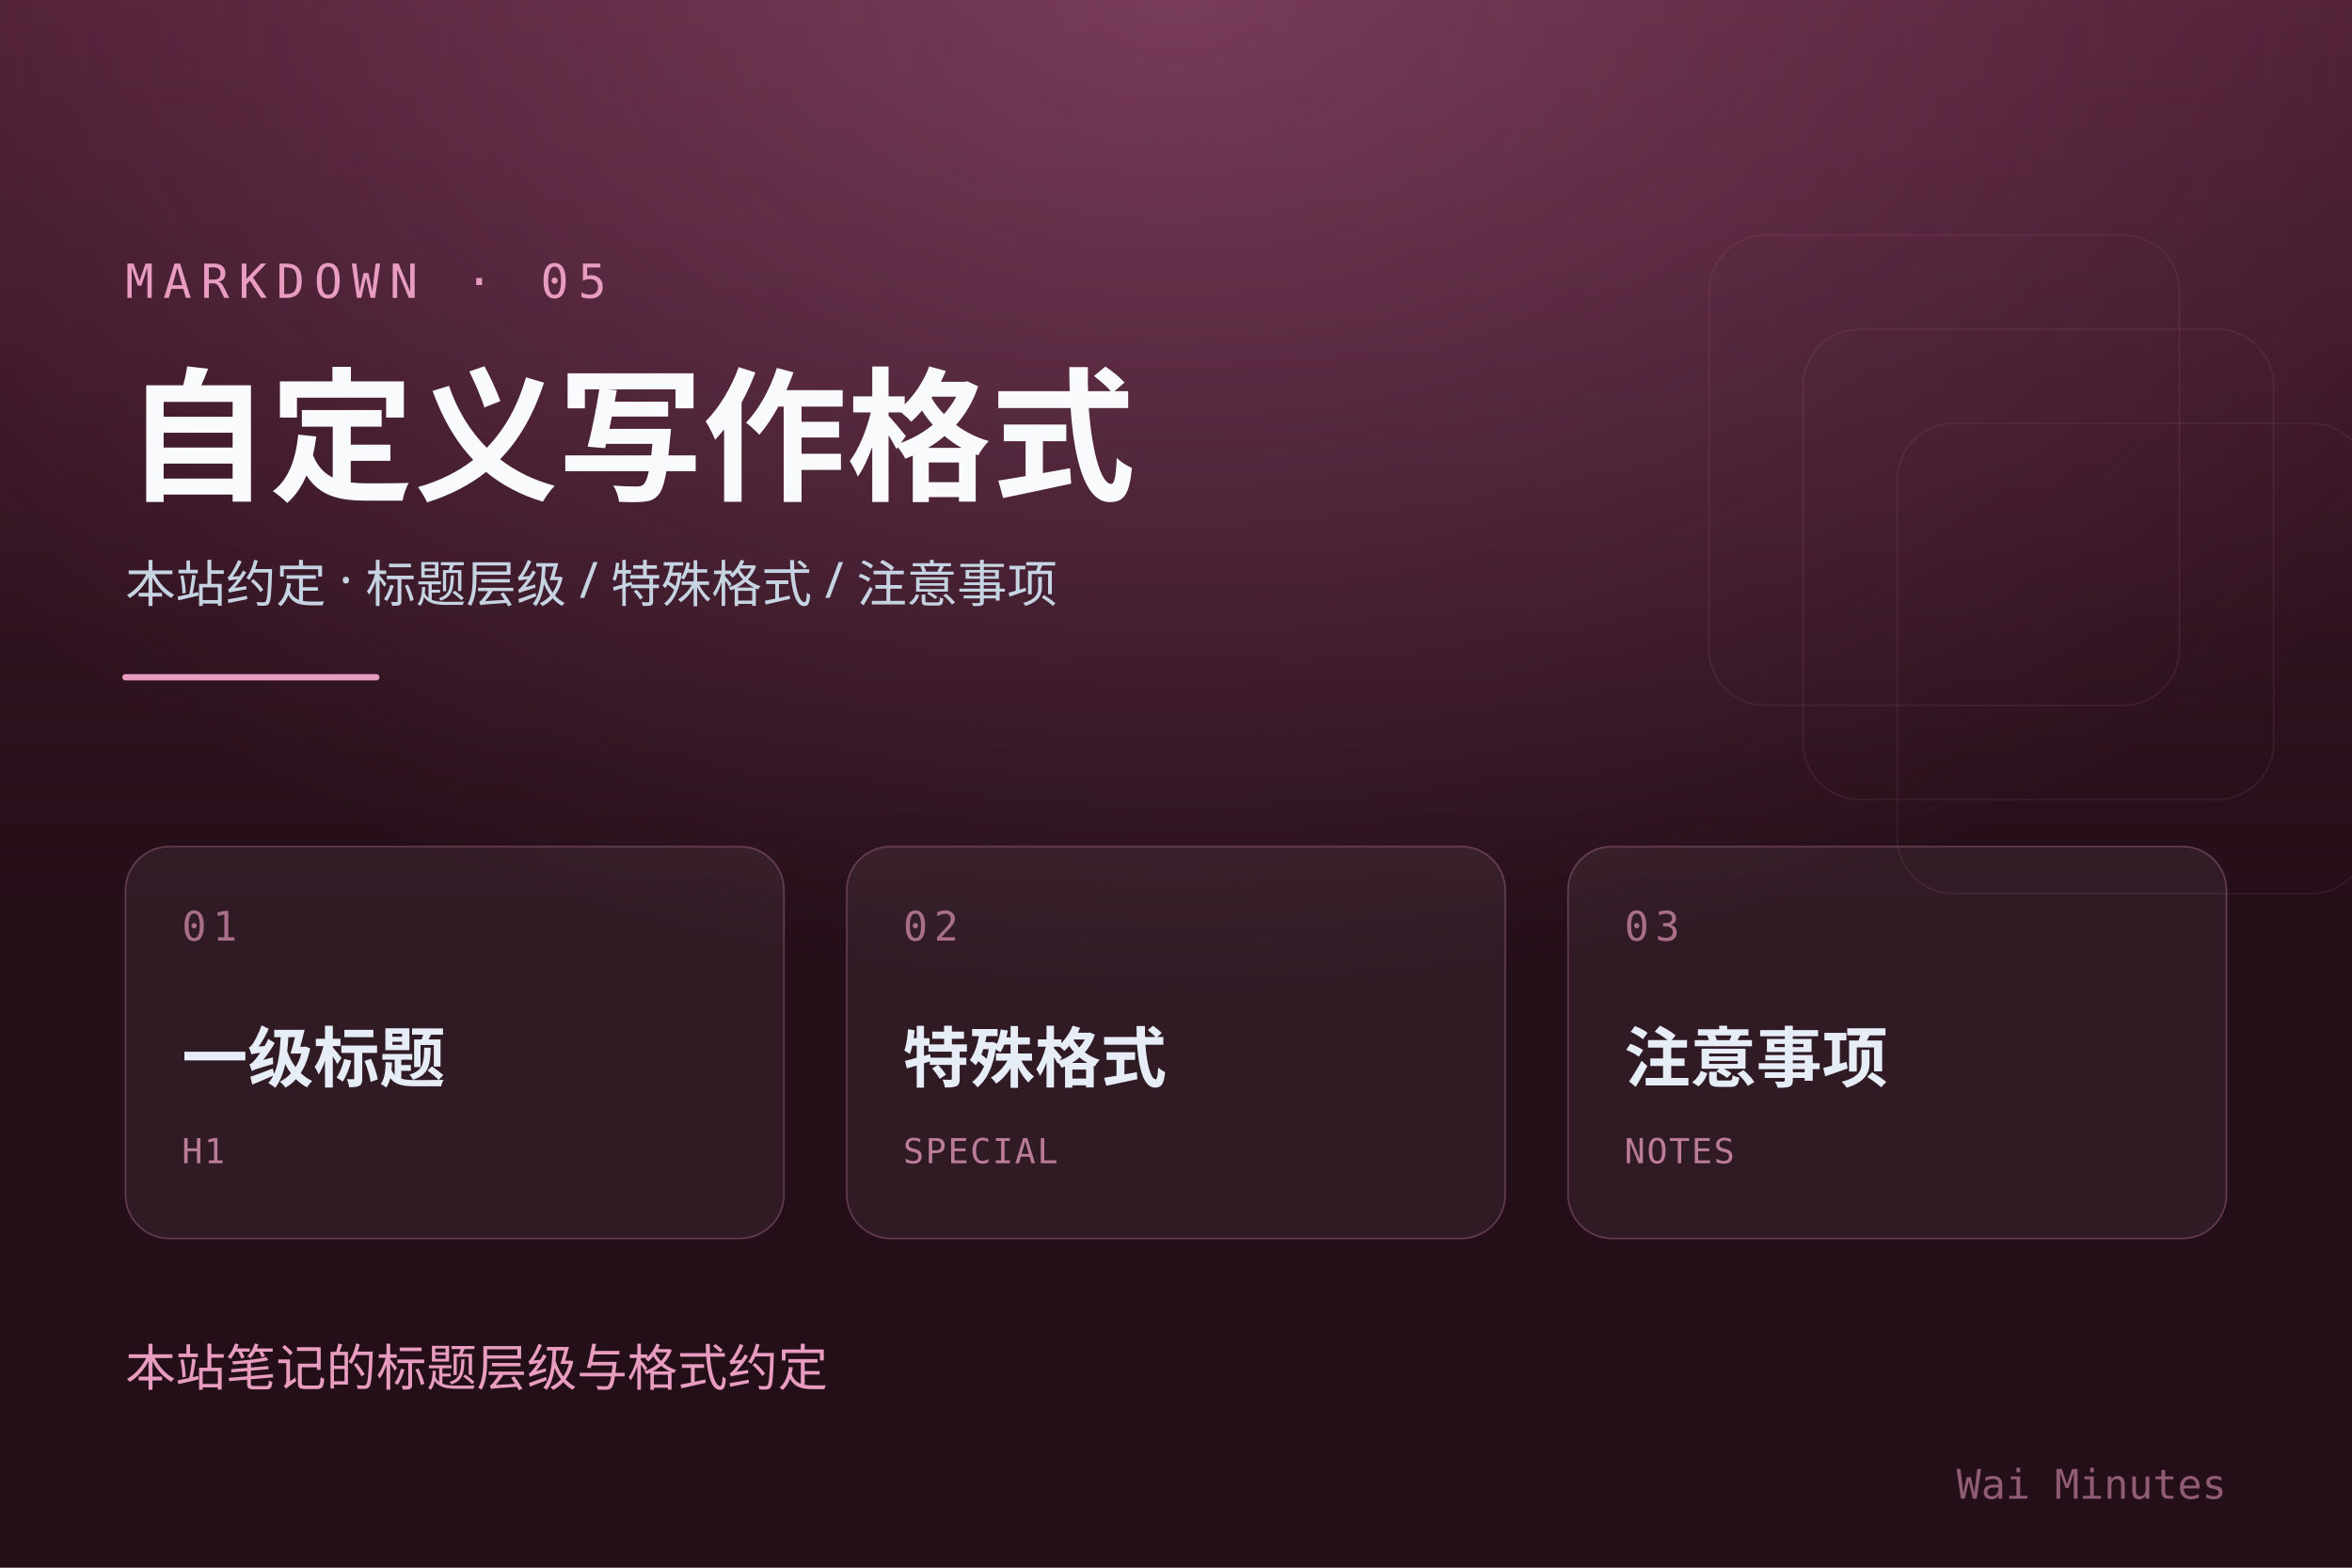
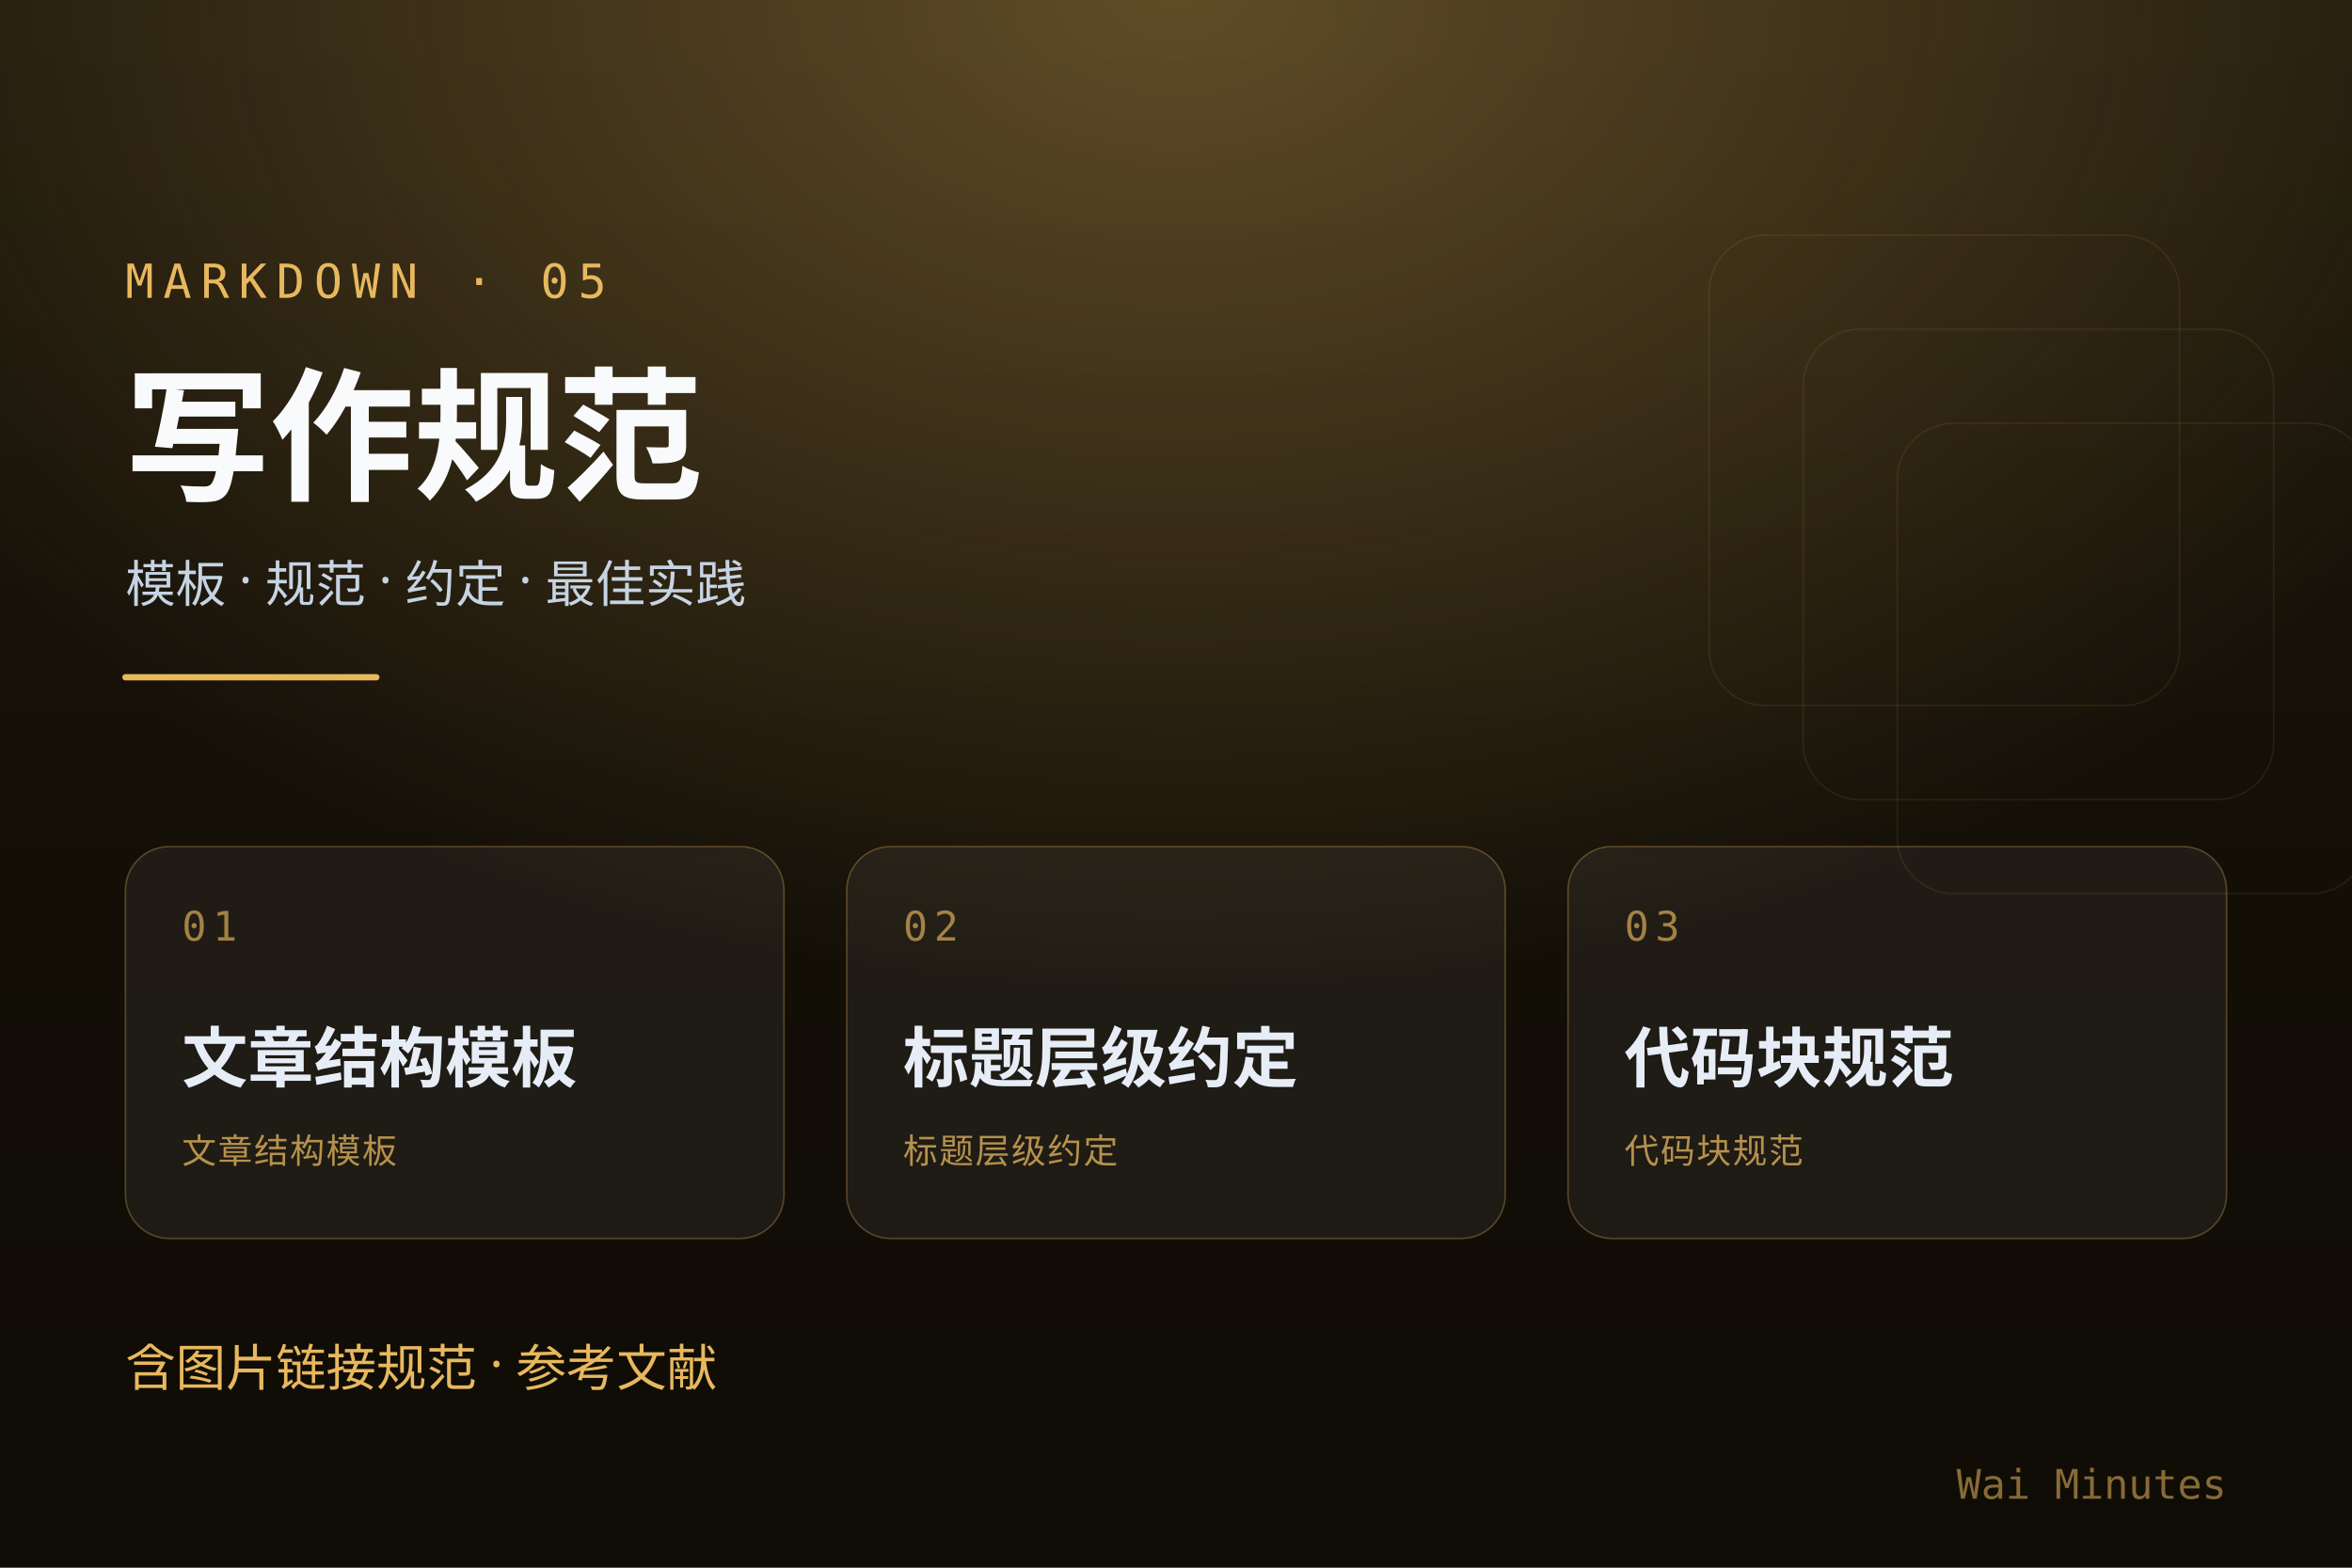
<svg xmlns="http://www.w3.org/2000/svg" width="1500" height="1000" viewBox="0 0 1500 1000" role="img" aria-labelledby="t d">
  <defs>
    <linearGradient id="bg" x1="0" y1="0" x2="0" y2="1">
-       <stop offset="0" stop-color="#4a1c30" />
-       <stop offset="0.58" stop-color="#240e18" />
-       <stop offset="1" stop-color="#240e18" />
+       <stop offset="0" stop-color="#1a150a" />
+       <stop offset="0.58" stop-color="#130f07" />
+       <stop offset="1" stop-color="#0f0c06" />
    </linearGradient>
    <radialGradient id="glow" cx="0.5" cy="0" r="0.9">
-       <stop offset="0" stop-color="#d078a8" stop-opacity="0.34" />
-       <stop offset="0.7" stop-color="#d078a8" stop-opacity="0" />
+       <stop offset="0" stop-color="#e8b85e" stop-opacity="0.34" />
+       <stop offset="0.7" stop-color="#e8b85e" stop-opacity="0" />
    </radialGradient>
    <style>.sans { font-family: 'Microsoft YaHei','PingFang SC','Hiragino Sans GB','Noto Sans SC','Source Han Sans SC',sans-serif; } .mono { font-family: 'Cascadia Mono','Consolas','SFMono-Regular',monospace; }</style>
  </defs>
  <rect width="1500" height="1000" fill="url(#bg)" />
  <rect width="1500" height="1000" fill="url(#glow)" />
-   <g opacity="0.5" stroke="#e89cc0" stroke-opacity="0.18" fill="none">
+   <g opacity="0.5" stroke="#e8b85e" stroke-opacity="0.18" fill="none">
    <rect x="1090" y="150" width="300" height="300" rx="36" />
    <rect x="1150" y="210" width="300" height="300" rx="36" />
    <rect x="1210" y="270" width="300" height="300" rx="36" />
  </g>
-   <text class="mono" x="80" y="190" fill="#e89cc0" font-size="30" letter-spacing="6">MARKDOWN · 05</text>
-   <text class="sans" x="80" y="312" fill="#f8fafc" font-size="92" font-weight="700">自定义写作格式</text>
-   <text class="sans" x="80" y="384" fill="#c6d3e2" font-size="32">本站约定 · 标题层级 / 特殊格式 / 注意事项</text>
-   <line x1="80" y1="432" x2="240" y2="432" stroke="#e89cc0" stroke-width="4" stroke-linecap="round" />
+   <text class="mono" x="80" y="190" fill="#e8b85e" font-size="30" letter-spacing="6">MARKDOWN · 05</text>
+   <text class="sans" x="80" y="312" fill="#f8fafc" font-size="92" font-weight="700">写作规范</text>
+   <text class="sans" x="80" y="384" fill="#c6d3e2" font-size="32">模板 · 规范 · 约定 · 最佳实践</text>
+   <line x1="80" y1="432" x2="240" y2="432" stroke="#e8b85e" stroke-width="4" stroke-linecap="round" />
  <g>
-     <rect x="80" y="540" width="420" height="250" rx="28" fill="#ffffff" fill-opacity="0.055" stroke="#e89cc0" stroke-opacity="0.30" />
-     <text class="mono" x="116" y="600" fill="#e89cc0" fill-opacity="0.65" font-size="26" letter-spacing="4">01</text>
-     <text class="sans" x="116" y="690" fill="#e6edf6" font-size="42" font-weight="600">一级标题</text>
-     <text class="mono" x="116" y="742" fill="#e89cc0" fill-opacity="0.75" font-size="22" letter-spacing="1">H1</text>
+     <rect x="80" y="540" width="420" height="250" rx="28" fill="#ffffff" fill-opacity="0.055" stroke="#e8b85e" stroke-opacity="0.30" />
+     <text class="mono" x="116" y="600" fill="#e8b85e" fill-opacity="0.65" font-size="26" letter-spacing="4">01</text>
+     <text class="sans" x="116" y="690" fill="#e6edf6" font-size="42" font-weight="600">文章结构模板</text>
+     <text class="mono" x="116" y="742" fill="#e8b85e" fill-opacity="0.75" font-size="22" letter-spacing="1">文章结构模板</text>
  </g>
  <g>
-     <rect x="540" y="540" width="420" height="250" rx="28" fill="#ffffff" fill-opacity="0.055" stroke="#e89cc0" stroke-opacity="0.30" />
-     <text class="mono" x="576" y="600" fill="#e89cc0" fill-opacity="0.65" font-size="26" letter-spacing="4">02</text>
-     <text class="sans" x="576" y="690" fill="#e6edf6" font-size="42" font-weight="600">特殊格式</text>
-     <text class="mono" x="576" y="742" fill="#e89cc0" fill-opacity="0.75" font-size="22" letter-spacing="1">SPECIAL</text>
+     <rect x="540" y="540" width="420" height="250" rx="28" fill="#ffffff" fill-opacity="0.055" stroke="#e8b85e" stroke-opacity="0.30" />
+     <text class="mono" x="576" y="600" fill="#e8b85e" fill-opacity="0.65" font-size="26" letter-spacing="4">02</text>
+     <text class="sans" x="576" y="690" fill="#e6edf6" font-size="42" font-weight="600">标题层级约定</text>
+     <text class="mono" x="576" y="742" fill="#e8b85e" fill-opacity="0.75" font-size="22" letter-spacing="1">标题层级约定</text>
  </g>
  <g>
-     <rect x="1000" y="540" width="420" height="250" rx="28" fill="#ffffff" fill-opacity="0.055" stroke="#e89cc0" stroke-opacity="0.30" />
-     <text class="mono" x="1036" y="600" fill="#e89cc0" fill-opacity="0.65" font-size="26" letter-spacing="4">03</text>
-     <text class="sans" x="1036" y="690" fill="#e6edf6" font-size="42" font-weight="600">注意事项</text>
-     <text class="mono" x="1036" y="742" fill="#e89cc0" fill-opacity="0.75" font-size="22" letter-spacing="1">NOTES</text>
+     <rect x="1000" y="540" width="420" height="250" rx="28" fill="#ffffff" fill-opacity="0.055" stroke="#e8b85e" stroke-opacity="0.30" />
+     <text class="mono" x="1036" y="600" fill="#e8b85e" fill-opacity="0.65" font-size="26" letter-spacing="4">03</text>
+     <text class="sans" x="1036" y="690" fill="#e6edf6" font-size="42" font-weight="600">代码块规范</text>
+     <text class="mono" x="1036" y="742" fill="#e8b85e" fill-opacity="0.75" font-size="22" letter-spacing="1">代码块规范</text>
  </g>
-   <text class="sans" x="80" y="884" fill="#e89cc0" font-size="32">本站笔记的标题层级与格式约定</text>
-   <text class="mono" x="1420" y="956" fill="#e89cc0" fill-opacity="0.55" font-size="26" text-anchor="end">Wai Minutes</text>
+   <text class="sans" x="80" y="884" fill="#e8b85e" font-size="32">含图片链接规范 · 参考文献</text>
+   <text class="mono" x="1420" y="956" fill="#e8b85e" fill-opacity="0.55" font-size="26" text-anchor="end">Wai Minutes</text>
</svg>
